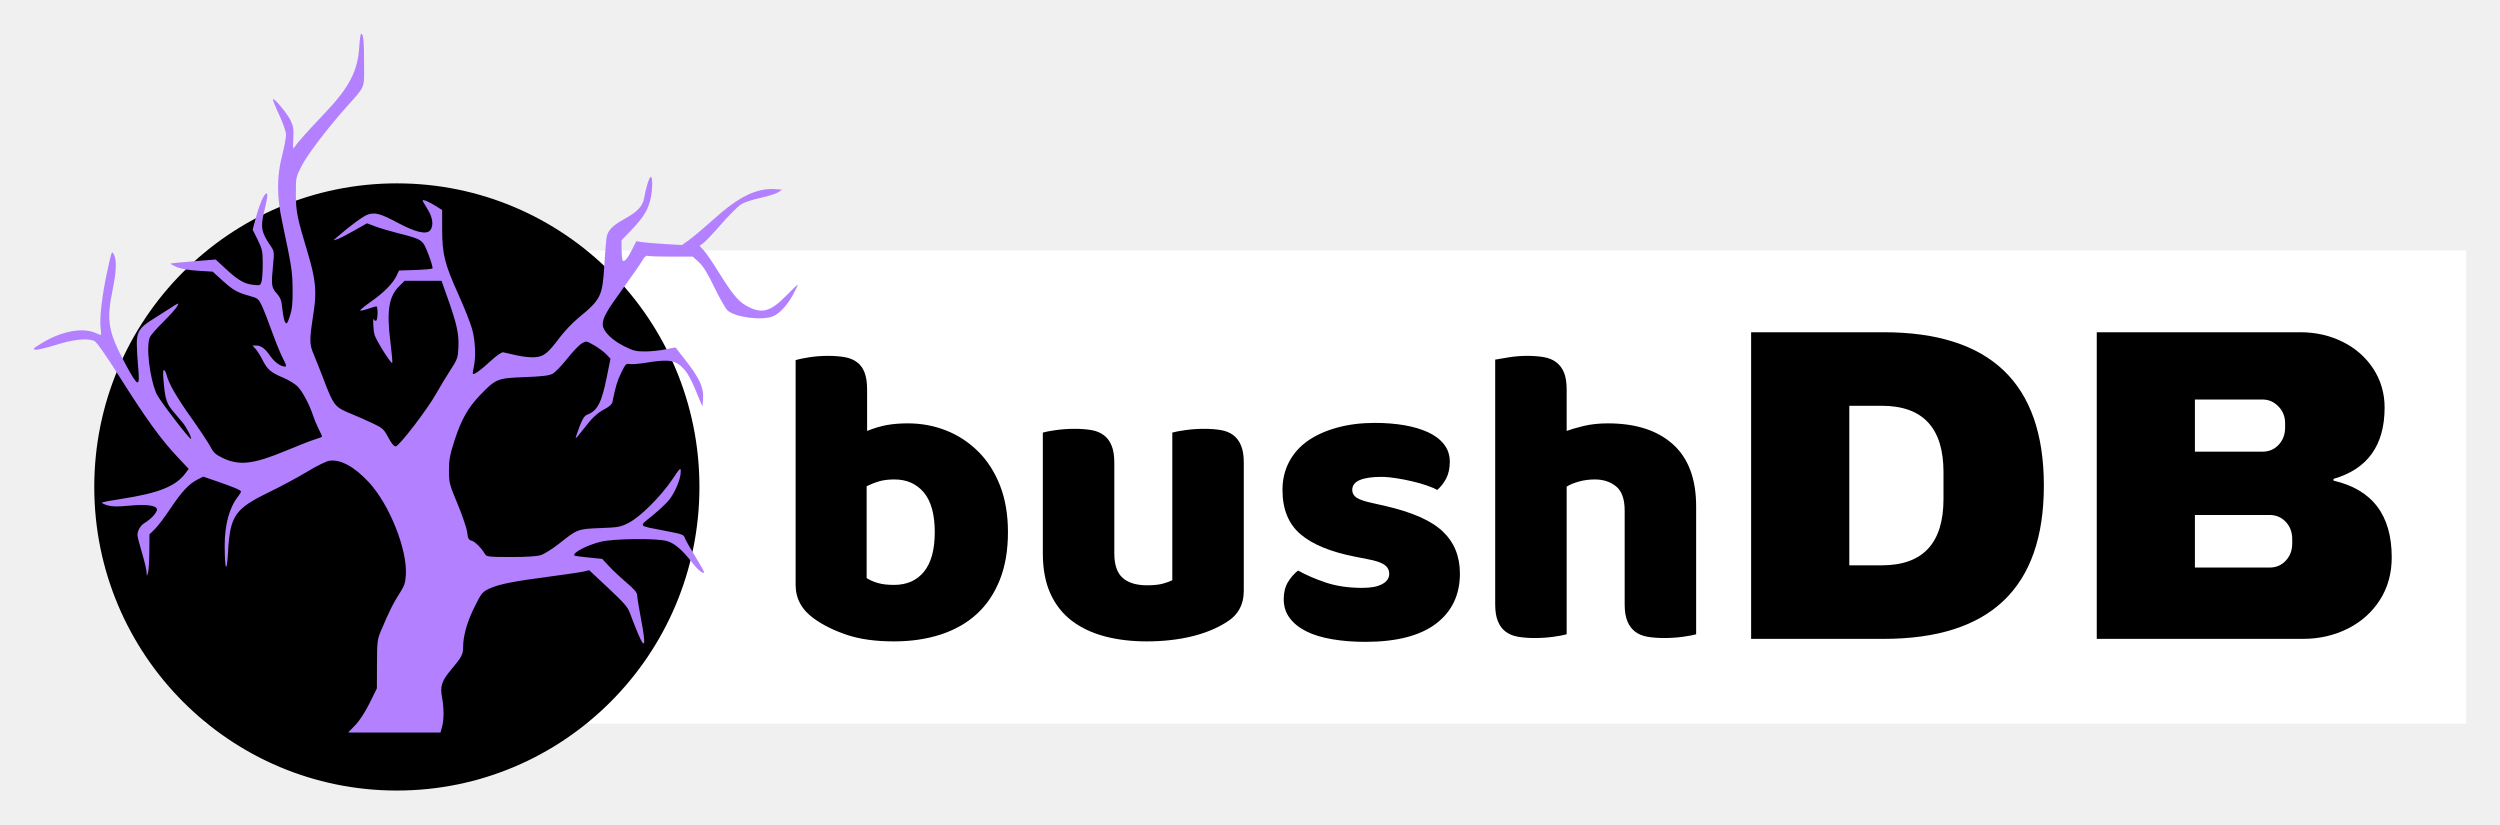
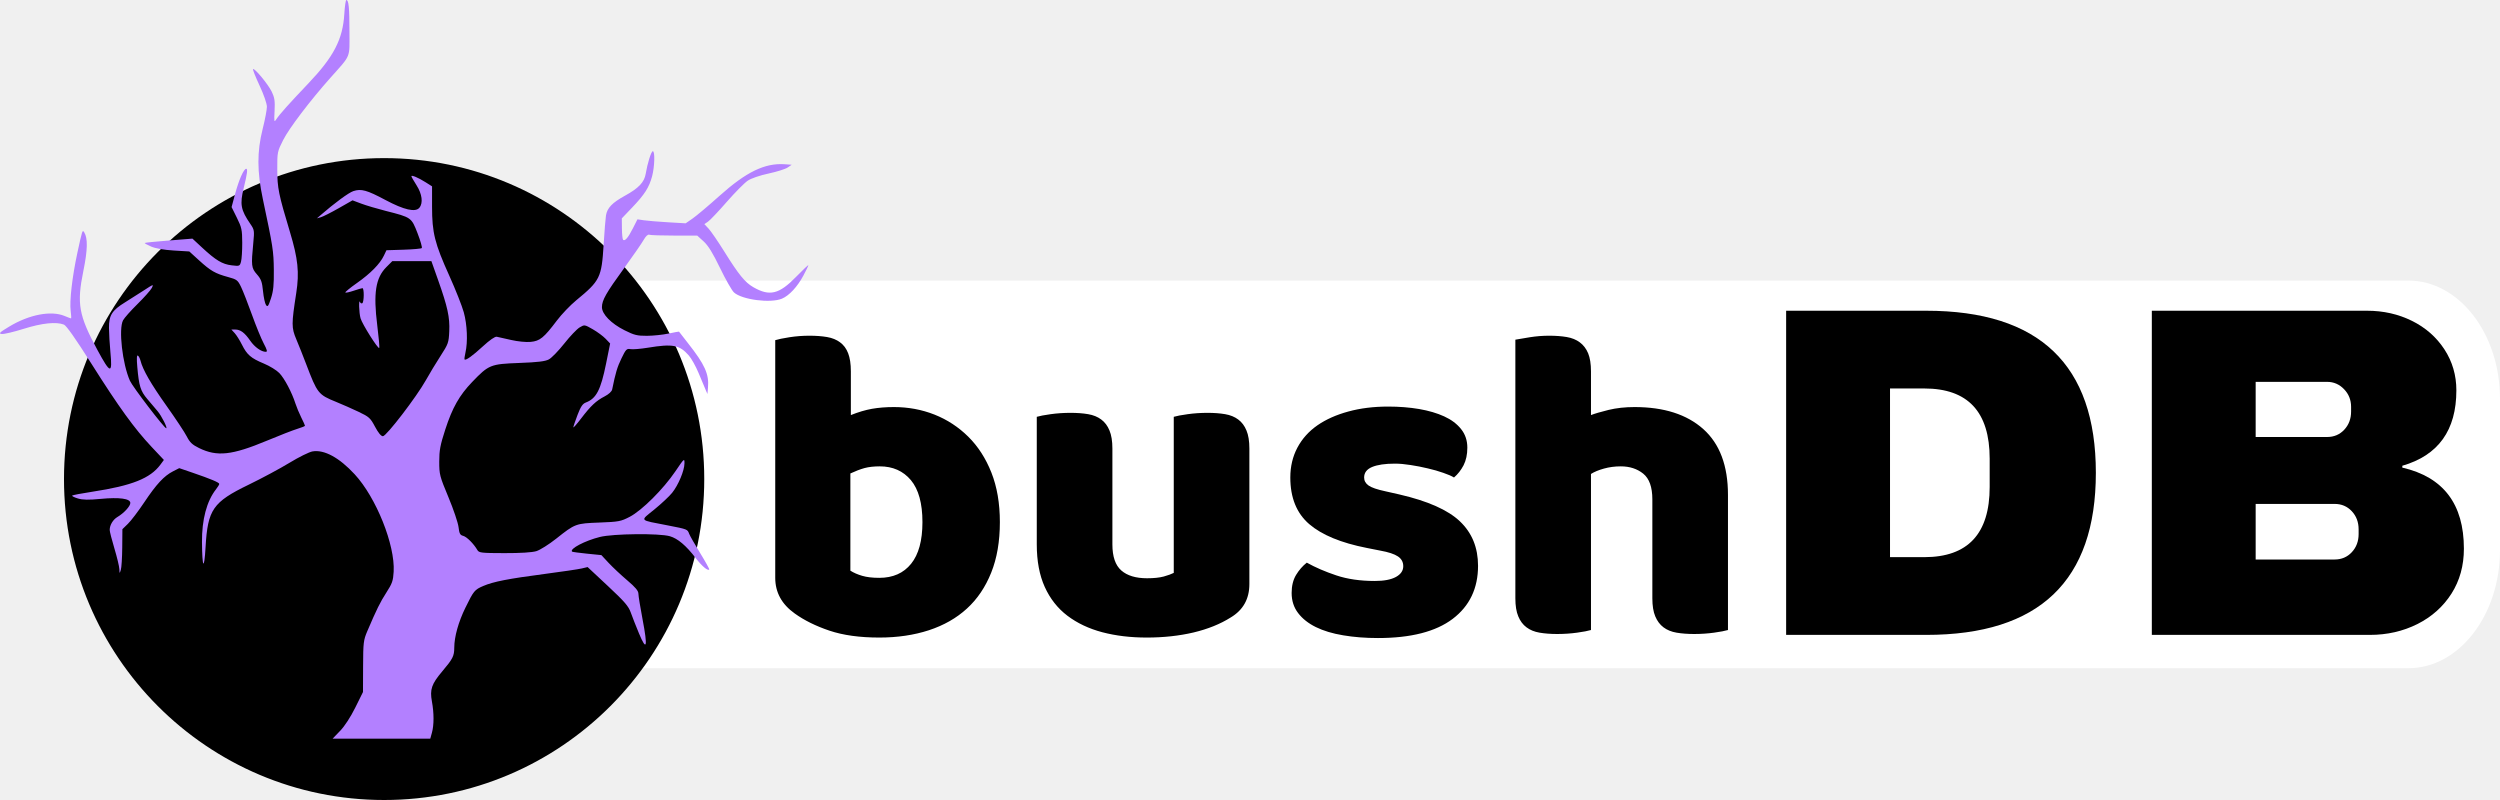
- <svg xmlns="http://www.w3.org/2000/svg" width="370" height="122" version="1.1" viewBox="0 0 397.75 131.15" id="svg23">
+ <svg xmlns="http://www.w3.org/2000/svg" width="350" height="112" version="1.1" viewBox="0 0 376.25 120.4" id="svg23">
  <defs id="defs7">
    <filter id="editing-jagged" x="0" y="0" width="1" height="1">
      <feTurbulence baseFrequency="0" result="turb" seed="1" id="feTurbulence2" />
      <feDisplacementMap in="SourceGraphic" in2="turb" id="feDisplacementMap4" scale="0" xChannelSelector="A" yChannelSelector="A" />
    </filter>
  </defs>
-   <g id="g1577" transform="translate(-8.999463,-1.877487)">
+   <g id="g1577" transform="translate(-14.37446,-7.252486)">
    <g id="g970" transform="translate(36)" style="stroke:none" />
  </g>
-   <g id="g1593" transform="matrix(0.9999986,0,0,1.003333,-3.624451,3.491255)">
-     <rect x="6.0092997e-10" y="36.239" width="360" height="75.025" rx="0" ry="6.944" stroke-width="0.79" id="rect9" style="fill:#ffffff;stroke:none;stroke-width:2;stroke-dasharray:none" transform="translate(36)" />
-     <g id="g1569" style="stroke:none" transform="translate(36)">
-       <path d="m 267.294,49.204 q 25.509,0 25.509,24.312 0,24.312 -25.509,24.312 H 246.228 V 49.204 Z m -5.445,11.662 v 25.3 h 5.157 q 9.83,0 9.83,-10.53 v -4.241 q 0,-10.53 -9.83,-10.53 z m 71.739,-11.662 q 3.678,0 6.747,1.518 3.076,1.518 4.882,4.273 1.8,2.755 1.8,6.152 0,8.972 -8.128,11.309 v 0.281 q 9.26,2.12 9.26,12.159 0,3.815 -1.872,6.747 -1.878,2.932 -5.124,4.561 -3.253,1.623 -7.14,1.623 H 301.22 V 49.205 Z m -16.753,10.667 v 8.272 h 10.746 q 1.558,0 2.578,-1.093 1.027,-1.099 1.027,-2.722 v -0.707 q 0,-1.558 -1.06,-2.65 -1.06,-1.099 -2.546,-1.099 z m 0,18.311 v 8.337 h 11.878 q 1.551,0 2.578,-1.093 1.027,-1.099 1.027,-2.722 v -0.707 q 0,-1.63 -1.027,-2.722 -1.027,-1.093 -2.578,-1.093 z" fill="#aa0000" stroke-width="0.654" id="path11" style="fill:#000000;stroke:none" />
-       <g transform="matrix(1.045165,0,0,1.045165,90.59312,97.16051)" fill="#ffffff" id="g15" style="fill:#ffffff;stroke:none;filter:url(#editing-jagged)">
-         <path d="m 3.46,-7.55 v -34.11 q 0.64,-0.2 2.04,-0.42 1.41,-0.22 2.88,-0.22 1.41,0 2.53,0.19 1.12,0.19 1.89,0.77 0.77,0.57 1.15,1.56 0.39,1 0.39,2.6 v 6.27 q 1.6,-0.64 3.04,-0.9 1.44,-0.25 3.16,-0.25 3.08,0 5.83,1.08 2.75,1.09 4.86,3.17 2.11,2.08 3.33,5.15 1.22,3.08 1.22,7.11 0,4.16 -1.25,7.26 -1.25,3.11 -3.49,5.15 -2.24,2.05 -5.47,3.11 -3.23,1.05 -7.14,1.05 -4.22,0 -7.17,-0.99 Q 8.32,-0.96 6.27,-2.43 3.46,-4.42 3.46,-7.55 Z m 14.97,0 q 2.95,0 4.58,-2.02 1.63,-2.01 1.63,-5.98 0,-4.03 -1.66,-6.02 -1.67,-1.98 -4.48,-1.98 -1.28,0 -2.21,0.25 -0.93,0.26 -2.02,0.77 v 13.95 q 0.71,0.45 1.7,0.74 0.99,0.29 2.46,0.29 z m 22.66,-4.8 v -18.31 q 0.64,-0.19 2.01,-0.38 1.38,-0.19 2.85,-0.19 1.41,0 2.53,0.19 1.12,0.19 1.89,0.77 0.77,0.57 1.18,1.57 0.42,0.99 0.42,2.59 v 13.76 q 0,2.62 1.28,3.74 1.28,1.12 3.71,1.12 1.47,0 2.4,-0.25 0.93,-0.26 1.44,-0.52 v -22.4 q 0.64,-0.19 2.02,-0.38 1.37,-0.19 2.84,-0.19 1.41,0 2.53,0.19 1.12,0.19 1.89,0.77 0.77,0.57 1.18,1.57 0.42,0.99 0.42,2.59 v 19.45 q 0,3.2 -2.69,4.8 -2.24,1.41 -5.34,2.15 -3.11,0.73 -6.75,0.73 -3.46,0 -6.37,-0.76 -2.91,-0.77 -5.03,-2.37 -2.11,-1.6 -3.26,-4.13 -1.15,-2.53 -1.15,-6.11 z m 63.49,3.07 q 0,4.86 -3.65,7.62 -3.65,2.75 -10.75,2.75 -2.69,0 -5,-0.39 -2.3,-0.38 -3.93,-1.18 -1.63,-0.8 -2.56,-2.02 -0.93,-1.21 -0.93,-2.88 0,-1.53 0.64,-2.59 0.64,-1.05 1.54,-1.76 1.85,1.03 4.25,1.83 2.4,0.8 5.54,0.8 1.98,0 3.04,-0.58 1.05,-0.58 1.05,-1.54 0,-0.89 -0.76,-1.4 -0.77,-0.52 -2.56,-0.84 l -1.92,-0.38 q -5.57,-1.09 -8.29,-3.42 -2.72,-2.34 -2.72,-6.69 0,-2.37 1.02,-4.29 1.03,-1.92 2.88,-3.2 1.86,-1.28 4.45,-1.98 2.59,-0.71 5.73,-0.71 2.37,0 4.45,0.35 2.08,0.36 3.61,1.06 1.54,0.7 2.43,1.82 0.9,1.12 0.9,2.66 0,1.47 -0.54,2.53 -0.55,1.05 -1.38,1.76 -0.51,-0.32 -1.54,-0.67 -1.02,-0.36 -2.24,-0.64 -1.21,-0.29 -2.46,-0.48 -1.25,-0.2 -2.27,-0.2 -2.11,0 -3.27,0.48 -1.15,0.48 -1.15,1.51 0,0.7 0.64,1.15 0.64,0.45 2.43,0.83 l 1.99,0.45 q 6.14,1.41 8.73,3.87 2.6,2.47 2.6,6.37 z m 35.96,-10.18 v 19.4 q -0.64,0.19 -2.01,0.38 -1.38,0.19 -2.85,0.19 -1.41,0 -2.53,-0.19 -1.12,-0.19 -1.89,-0.77 -0.76,-0.57 -1.18,-1.57 -0.42,-0.99 -0.42,-2.59 v -14.21 q 0,-2.62 -1.31,-3.68 -1.31,-1.05 -3.23,-1.05 -1.28,0 -2.43,0.32 -1.15,0.32 -1.86,0.77 v 22.4 q -0.64,0.19 -2.01,0.38 -1.38,0.19 -2.85,0.19 -1.41,0 -2.53,-0.19 -1.12,-0.19 -1.89,-0.77 -0.77,-0.57 -1.18,-1.57 -0.42,-0.99 -0.42,-2.59 v -37.12 q 0.71,-0.13 2.08,-0.35 1.38,-0.22 2.79,-0.22 1.4,0 2.52,0.19 1.12,0.19 1.89,0.77 0.77,0.57 1.19,1.56 0.41,1 0.41,2.6 v 6.27 q 0.83,-0.32 2.53,-0.74 1.7,-0.41 3.74,-0.41 6.34,0 9.89,3.16 3.55,3.17 3.55,9.44 z" fill="#ffffff" id="path13" style="fill:#000000;stroke:none" />
+   <g id="g1593" transform="matrix(0.9999986,0,0,1.003333,-8.999451,-1.883745)">
+     <g id="g1753" transform="matrix(1.000801,0,0,1,-0.0072076,1.3752065e-8)">
+       <rect x="33.85" y="43.965" width="351.1" height="58.143" rx="13.78" ry="17.741" stroke-width="0.79" id="rect9" style="fill:#ffffff;stroke:none;stroke-width:1.739;stroke-dasharray:none" />
+       <g id="g1569" style="stroke:none" transform="translate(31.37046,-0.7161302)">
+         <path d="m 267.294,49.204 q 25.509,0 25.509,24.312 0,24.312 -25.509,24.312 H 246.228 V 49.204 Z m -5.445,11.662 v 25.3 h 5.157 q 9.83,0 9.83,-10.53 v -4.241 q 0,-10.53 -9.83,-10.53 z m 71.739,-11.662 q 3.678,0 6.747,1.518 3.076,1.518 4.882,4.273 1.8,2.755 1.8,6.152 0,8.972 -8.128,11.309 v 0.281 q 9.26,2.12 9.26,12.159 0,3.815 -1.872,6.747 -1.878,2.932 -5.124,4.561 -3.253,1.623 -7.14,1.623 H 301.22 V 49.205 Z m -16.753,10.667 v 8.272 h 10.746 q 1.558,0 2.578,-1.093 1.027,-1.099 1.027,-2.722 v -0.707 q 0,-1.558 -1.06,-2.65 -1.06,-1.099 -2.546,-1.099 z m 0,18.311 v 8.337 h 11.878 q 1.551,0 2.578,-1.093 1.027,-1.099 1.027,-2.722 v -0.707 q 0,-1.63 -1.027,-2.722 -1.027,-1.093 -2.578,-1.093 z" fill="#aa0000" stroke-width="0.654" id="path11" style="fill:#000000;stroke:none" />
+         <g transform="matrix(1.045165,0,0,1.045165,90.59312,97.16051)" fill="#ffffff" id="g15" style="fill:#ffffff;stroke:none;filter:url(#editing-jagged)">
+           <path d="m 3.46,-7.55 v -34.11 q 0.64,-0.2 2.04,-0.42 1.41,-0.22 2.88,-0.22 1.41,0 2.53,0.19 1.12,0.19 1.89,0.77 0.77,0.57 1.15,1.56 0.39,1 0.39,2.6 v 6.27 q 1.6,-0.64 3.04,-0.9 1.44,-0.25 3.16,-0.25 3.08,0 5.83,1.08 2.75,1.09 4.86,3.17 2.11,2.08 3.33,5.15 1.22,3.08 1.22,7.11 0,4.16 -1.25,7.26 -1.25,3.11 -3.49,5.15 -2.24,2.05 -5.47,3.11 -3.23,1.05 -7.14,1.05 -4.22,0 -7.17,-0.99 Q 8.32,-0.96 6.27,-2.43 3.46,-4.42 3.46,-7.55 Z m 14.97,0 q 2.95,0 4.58,-2.02 1.63,-2.01 1.63,-5.98 0,-4.03 -1.66,-6.02 -1.67,-1.98 -4.48,-1.98 -1.28,0 -2.21,0.25 -0.93,0.26 -2.02,0.77 v 13.95 q 0.71,0.45 1.7,0.74 0.99,0.29 2.46,0.29 z m 22.66,-4.8 v -18.31 q 0.64,-0.19 2.01,-0.38 1.38,-0.19 2.85,-0.19 1.41,0 2.53,0.19 1.12,0.19 1.89,0.77 0.77,0.57 1.18,1.57 0.42,0.99 0.42,2.59 v 13.76 q 0,2.62 1.28,3.74 1.28,1.12 3.71,1.12 1.47,0 2.4,-0.25 0.93,-0.26 1.44,-0.52 v -22.4 q 0.64,-0.19 2.02,-0.38 1.37,-0.19 2.84,-0.19 1.41,0 2.53,0.19 1.12,0.19 1.89,0.77 0.77,0.57 1.18,1.57 0.42,0.99 0.42,2.59 v 19.45 q 0,3.2 -2.69,4.8 -2.24,1.41 -5.34,2.15 -3.11,0.73 -6.75,0.73 -3.46,0 -6.37,-0.76 -2.91,-0.77 -5.03,-2.37 -2.11,-1.6 -3.26,-4.13 -1.15,-2.53 -1.15,-6.11 z m 63.49,3.07 q 0,4.86 -3.65,7.62 -3.65,2.75 -10.75,2.75 -2.69,0 -5,-0.39 -2.3,-0.38 -3.93,-1.18 -1.63,-0.8 -2.56,-2.02 -0.93,-1.21 -0.93,-2.88 0,-1.53 0.64,-2.59 0.64,-1.05 1.54,-1.76 1.85,1.03 4.25,1.83 2.4,0.8 5.54,0.8 1.98,0 3.04,-0.58 1.05,-0.58 1.05,-1.54 0,-0.89 -0.76,-1.4 -0.77,-0.52 -2.56,-0.84 l -1.92,-0.38 q -5.57,-1.09 -8.29,-3.42 -2.72,-2.34 -2.72,-6.69 0,-2.37 1.02,-4.29 1.03,-1.92 2.88,-3.2 1.86,-1.28 4.45,-1.98 2.59,-0.71 5.73,-0.71 2.37,0 4.45,0.35 2.08,0.36 3.61,1.06 1.54,0.7 2.43,1.82 0.9,1.12 0.9,2.66 0,1.47 -0.54,2.53 -0.55,1.05 -1.38,1.76 -0.51,-0.32 -1.54,-0.67 -1.02,-0.36 -2.24,-0.64 -1.21,-0.29 -2.46,-0.48 -1.25,-0.2 -2.27,-0.2 -2.11,0 -3.27,0.48 -1.15,0.48 -1.15,1.51 0,0.7 0.64,1.15 0.64,0.45 2.43,0.83 l 1.99,0.45 q 6.14,1.41 8.73,3.87 2.6,2.47 2.6,6.37 z m 35.96,-10.18 v 19.4 q -0.64,0.19 -2.01,0.38 -1.38,0.19 -2.85,0.19 -1.41,0 -2.53,-0.19 -1.12,-0.19 -1.89,-0.77 -0.76,-0.57 -1.18,-1.57 -0.42,-0.99 -0.42,-2.59 v -14.21 q 0,-2.62 -1.31,-3.68 -1.31,-1.05 -3.23,-1.05 -1.28,0 -2.43,0.32 -1.15,0.32 -1.86,0.77 v 22.4 q -0.64,0.19 -2.01,0.38 -1.38,0.19 -2.85,0.19 -1.41,0 -2.53,-0.19 -1.12,-0.19 -1.89,-0.77 -0.77,-0.57 -1.18,-1.57 -0.42,-0.99 -0.42,-2.59 v -37.12 q 0.71,-0.13 2.08,-0.35 1.38,-0.22 2.79,-0.22 1.4,0 2.52,0.19 1.12,0.19 1.89,0.77 0.77,0.57 1.19,1.56 0.41,1 0.41,2.6 v 6.27 q 0.83,-0.32 2.53,-0.74 1.7,-0.41 3.74,-0.41 6.34,0 9.89,3.16 3.55,3.17 3.55,9.44 z" fill="#ffffff" id="path13" style="fill:#000000;stroke:none" />
+         </g>
      </g>
-     </g>
-     <g id="g1084" transform="matrix(1.318936,0,0,1.318936,-30.16478,-23.49426)">
-       <circle style="fill:#000000;stroke:#000000;stroke-width:1.496;stroke-linejoin:round;stroke-dasharray:none" id="path1024" cx="73.49" cy="73.719" r="35.752" />
-       <g id="g1079">
-         <path d="m 68.471,102.36 c 0.522,-0.542 1.196,-1.575 1.732,-2.654 l 0.877,-1.767 0.012,-2.914 c 0.011,-2.711 0.045,-2.989 0.477,-4 1.059,-2.476 1.476,-3.317 2.19,-4.421 0.65,-1.005 0.761,-1.323 0.819,-2.354 0.171,-3.036 -1.989,-8.42 -4.443,-11.07 -1.761,-1.903 -3.475,-2.831 -4.809,-2.606 -0.376,0.063 -1.557,0.646 -2.625,1.295 -1.068,0.649 -3.166,1.772 -4.662,2.496 -4.076,1.972 -4.663,2.82 -4.907,7.09 -0.157,2.733 -0.386,2.415 -0.409,-0.569 -0.02,-2.555 0.54,-4.657 1.603,-6.008 0.203,-0.258 0.368,-0.53 0.368,-0.605 0,-0.162 -0.972,-0.57 -3.051,-1.279 l -1.512,-0.516 -0.714,0.364 c -1.022,0.521 -1.893,1.458 -3.279,3.528 -0.668,0.997 -1.501,2.091 -1.852,2.431 l -0.637,0.618 -0.018,2.092 c -0.01,1.151 -0.083,2.296 -0.163,2.544 -0.142,0.445 -0.145,0.443 -0.165,-0.091 -0.011,-0.299 -0.264,-1.351 -0.561,-2.338 -0.298,-0.987 -0.541,-1.941 -0.541,-2.119 0,-0.554 0.372,-1.174 0.885,-1.477 0.74,-0.437 1.468,-1.226 1.468,-1.59 0,-0.5 -1.233,-0.669 -3.388,-0.466 -1.382,0.131 -2.038,0.118 -2.598,-0.049 -0.412,-0.123 -0.702,-0.271 -0.645,-0.328 0.057,-0.057 1.101,-0.256 2.32,-0.441 4.497,-0.686 6.588,-1.517 7.743,-3.079 l 0.393,-0.532 -1.402,-1.486 c -1.962,-2.08 -3.715,-4.497 -6.859,-9.458 -1.785,-2.816 -2.86,-4.341 -3.135,-4.448 -0.883,-0.343 -2.504,-0.174 -4.586,0.479 -1.126,0.353 -2.252,0.618 -2.503,0.588 -0.391,-0.046 -0.27,-0.166 0.849,-0.84 2.281,-1.374 4.779,-1.851 6.324,-1.205 0.357,0.149 0.684,0.272 0.725,0.272 0.041,0 0.023,-0.387 -0.04,-0.861 -0.145,-1.093 0.176,-3.884 0.756,-6.562 0.573,-2.65 0.587,-2.69 0.792,-2.357 0.416,0.673 0.386,1.996 -0.097,4.359 -0.77,3.766 -0.544,5.047 1.587,8.989 1.504,2.781 1.737,2.821 1.49,0.252 -0.082,-0.856 -0.154,-2.085 -0.161,-2.733 -0.014,-1.434 0.344,-2.003 1.837,-2.916 0.552,-0.338 1.521,-0.952 2.152,-1.364 1.081,-0.706 1.134,-0.722 0.896,-0.272 -0.139,0.263 -0.876,1.089 -1.637,1.836 -0.761,0.747 -1.501,1.578 -1.643,1.847 -0.525,0.993 -0.077,4.93 0.781,6.871 0.301,0.681 3.92,5.404 4.14,5.404 0.181,0 -0.531,-1.409 -0.978,-1.936 -0.27,-0.318 -0.804,-0.947 -1.187,-1.399 -0.764,-0.899 -0.943,-1.473 -1.131,-3.617 -0.084,-0.966 -0.064,-1.392 0.062,-1.314 0.103,0.063 0.239,0.322 0.302,0.575 0.262,1.044 1.185,2.645 2.965,5.14 1.036,1.453 2.078,3.022 2.314,3.486 0.344,0.674 0.625,0.94 1.397,1.317 2.055,1.005 3.744,0.822 7.734,-0.837 1.444,-0.601 3.012,-1.209 3.485,-1.351 0.473,-0.142 0.86,-0.299 0.86,-0.348 0,-0.049 -0.193,-0.474 -0.428,-0.944 -0.235,-0.47 -0.532,-1.18 -0.66,-1.578 -0.405,-1.265 -1.255,-2.869 -1.84,-3.472 -0.311,-0.321 -1.103,-0.806 -1.761,-1.078 -1.474,-0.61 -1.92,-0.993 -2.501,-2.149 -0.25,-0.498 -0.623,-1.089 -0.828,-1.313 l -0.374,-0.407 h 0.444 c 0.59,0 1.071,0.358 1.701,1.266 0.509,0.734 1.26,1.268 1.785,1.268 0.199,0 0.14,-0.231 -0.244,-0.951 -0.279,-0.523 -0.883,-1.994 -1.342,-3.269 -0.459,-1.275 -1.017,-2.696 -1.24,-3.156 -0.379,-0.781 -0.48,-0.858 -1.492,-1.133 -1.459,-0.397 -1.974,-0.693 -3.292,-1.889 l -1.119,-1.016 -1.778,-0.108 c -1.128,-0.069 -2.069,-0.233 -2.575,-0.451 -0.439,-0.188 -0.764,-0.373 -0.724,-0.409 0.04,-0.037 1.28,-0.162 2.754,-0.279 l 2.681,-0.213 1.103,1.021 c 1.562,1.446 2.303,1.89 3.365,2.016 0.901,0.107 0.928,0.096 1.07,-0.413 0.08,-0.287 0.143,-1.255 0.139,-2.151 -0.006,-1.477 -0.063,-1.743 -0.61,-2.845 l -0.604,-1.216 0.404,-1.5 c 0.433,-1.609 0.987,-2.858 1.268,-2.858 0.186,0 0.11,0.578 -0.29,2.199 -0.457,1.85 -0.338,2.482 0.765,4.088 0.447,0.65 0.463,0.755 0.329,2.132 -0.253,2.604 -0.223,2.867 0.411,3.588 0.483,0.55 0.592,0.851 0.698,1.924 0.069,0.699 0.223,1.405 0.342,1.568 0.185,0.253 0.268,0.139 0.565,-0.766 0.273,-0.834 0.343,-1.531 0.324,-3.236 -0.024,-2.154 -0.099,-2.633 -1.253,-8.057 -0.665,-3.123 -0.67,-5.396 -0.019,-7.967 0.265,-1.046 0.481,-2.181 0.482,-2.523 1.35e-4,-0.361 -0.35,-1.372 -0.835,-2.409 -0.459,-0.983 -0.796,-1.826 -0.747,-1.874 0.159,-0.159 1.726,1.726 2.131,2.562 0.327,0.676 0.384,1.056 0.327,2.188 -0.065,1.28 -0.051,1.342 0.206,0.944 0.346,-0.536 1.421,-1.734 3.627,-4.047 2.918,-3.059 3.946,-5.036 4.119,-7.921 0.052,-0.871 0.156,-1.584 0.23,-1.584 0.267,0 0.353,0.861 0.356,3.562 0.003,3.133 0.225,2.595 -2.194,5.31 -2.312,2.594 -4.682,5.708 -5.36,7.043 -0.668,1.316 -0.681,1.383 -0.677,3.351 0.005,2.118 0.149,2.827 1.448,7.124 0.917,3.035 1.079,4.597 0.717,6.924 -0.552,3.547 -0.552,3.955 5.4e-4,5.26 0.272,0.642 0.774,1.901 1.115,2.797 1.29,3.385 1.387,3.507 3.437,4.337 0.684,0.277 1.83,0.782 2.548,1.122 1.205,0.571 1.35,0.702 1.881,1.699 0.372,0.699 0.689,1.08 0.898,1.08 0.395,0 3.857,-4.504 4.907,-6.385 0.402,-0.72 1.151,-1.956 1.664,-2.747 0.883,-1.361 0.936,-1.51 0.994,-2.806 0.072,-1.587 -0.186,-2.765 -1.282,-5.85 l -0.756,-2.127 h -4.452 l -0.683,0.683 c -1.224,1.224 -1.497,2.962 -1.037,6.618 0.172,1.372 0.275,2.533 0.228,2.58 -0.14,0.14 -1.943,-2.715 -2.133,-3.38 -0.177,-0.618 -0.227,-2.263 -0.056,-1.838 0.05,0.125 0.166,0.181 0.257,0.125 0.206,-0.127 0.221,-1.71 0.017,-1.71 -0.082,0 -0.534,0.131 -1.006,0.292 -0.471,0.161 -0.897,0.252 -0.946,0.202 -0.049,-0.049 0.546,-0.535 1.322,-1.079 1.55,-1.086 2.626,-2.178 3.075,-3.119 l 0.291,-0.61 1.951,-0.061 c 1.073,-0.033 2.007,-0.117 2.076,-0.186 0.069,-0.069 -0.149,-0.829 -0.483,-1.688 -0.701,-1.801 -0.693,-1.796 -3.638,-2.542 -0.978,-0.248 -2.228,-0.619 -2.777,-0.824 l -0.998,-0.374 -1.576,0.895 c -0.867,0.492 -1.78,0.953 -2.029,1.023 l -0.453,0.128 0.379,-0.328 c 1.64,-1.42 3.236,-2.591 3.776,-2.769 0.895,-0.295 1.538,-0.117 3.672,1.019 2.101,1.118 3.406,1.415 3.852,0.877 0.447,-0.539 0.318,-1.56 -0.323,-2.559 -0.321,-0.501 -0.584,-0.963 -0.584,-1.026 0,-0.173 0.793,0.162 1.621,0.685 l 0.733,0.463 V 42.747 c 0,2.967 0.301,4.165 1.973,7.86 0.704,1.555 1.444,3.421 1.645,4.147 0.389,1.405 0.471,3.37 0.19,4.58 -0.092,0.396 -0.137,0.748 -0.102,0.784 0.141,0.141 0.907,-0.407 2.099,-1.502 0.77,-0.707 1.372,-1.122 1.569,-1.083 0.176,0.035 0.915,0.201 1.643,0.368 0.763,0.175 1.706,0.268 2.226,0.218 1.057,-0.102 1.503,-0.464 2.989,-2.427 0.538,-0.711 1.528,-1.744 2.199,-2.295 2.733,-2.243 2.898,-2.575 3.132,-6.344 0.094,-1.508 0.213,-2.998 0.266,-3.312 0.144,-0.864 0.708,-1.447 2.18,-2.255 1.546,-0.848 2.191,-1.528 2.349,-2.476 0.202,-1.211 0.632,-2.575 0.812,-2.575 0.259,0 0.21,1.757 -0.08,2.847 -0.337,1.265 -0.853,2.072 -2.269,3.551 l -1.186,1.238 0.013,1.159 c 0.008,0.637 0.066,1.212 0.131,1.277 0.202,0.202 0.585,-0.245 1.123,-1.307 l 0.516,-1.02 0.738,0.109 c 0.406,0.06 1.643,0.162 2.749,0.227 l 2.011,0.118 0.795,-0.549 c 0.437,-0.302 1.814,-1.459 3.058,-2.571 3.061,-2.735 5.188,-3.76 7.459,-3.597 l 0.779,0.056 -0.466,0.317 c -0.257,0.174 -1.231,0.48 -2.166,0.68 -0.992,0.212 -1.979,0.548 -2.372,0.808 -0.37,0.245 -1.449,1.332 -2.398,2.415 -0.949,1.084 -1.912,2.097 -2.141,2.251 l -0.416,0.281 0.484,0.516 c 0.266,0.284 1.07,1.453 1.786,2.599 1.65,2.639 2.361,3.51 3.309,4.055 1.863,1.071 2.939,0.812 4.877,-1.172 0.772,-0.79 1.403,-1.387 1.403,-1.325 0,0.062 -0.255,0.59 -0.566,1.174 -0.676,1.268 -1.624,2.288 -2.445,2.631 -1.302,0.544 -4.572,0.12 -5.475,-0.71 -0.238,-0.219 -0.951,-1.468 -1.584,-2.774 -0.832,-1.719 -1.352,-2.557 -1.878,-3.033 l -0.727,-0.657 h -2.61 c -1.436,0 -2.722,-0.043 -2.86,-0.096 -0.156,-0.06 -0.395,0.162 -0.636,0.588 -0.212,0.376 -1.21,1.816 -2.218,3.199 -2.071,2.842 -2.538,3.661 -2.538,4.448 0,0.795 1.049,1.865 2.577,2.629 1.106,0.554 1.443,0.636 2.562,0.631 0.709,-0.004 1.817,-0.12 2.463,-0.258 0.646,-0.139 1.179,-0.238 1.184,-0.22 0.006,0.018 0.46,0.602 1.012,1.299 1.938,2.448 2.433,3.546 2.293,5.081 l -0.065,0.713 -0.223,-0.519 c -0.123,-0.285 -0.478,-1.132 -0.79,-1.88 -0.312,-0.749 -0.811,-1.64 -1.11,-1.98 -1.054,-1.201 -1.827,-1.348 -4.653,-0.885 -0.846,0.139 -1.748,0.212 -2.005,0.163 -0.421,-0.081 -0.519,0.021 -1.02,1.057 -0.482,0.996 -0.674,1.638 -1.058,3.527 -0.047,0.232 -0.39,0.549 -0.85,0.786 -0.983,0.507 -1.592,1.076 -2.693,2.519 -0.486,0.637 -0.884,1.087 -0.884,1 0,-0.087 0.213,-0.716 0.473,-1.397 0.363,-0.949 0.584,-1.281 0.95,-1.42 1.196,-0.455 1.701,-1.423 2.311,-4.437 l 0.461,-2.275 -0.513,-0.536 c -0.282,-0.295 -0.94,-0.781 -1.461,-1.079 -0.943,-0.54 -0.951,-0.541 -1.505,-0.214 -0.307,0.181 -1.093,1.005 -1.748,1.831 -0.655,0.826 -1.444,1.638 -1.754,1.804 -0.426,0.228 -1.255,0.328 -3.397,0.408 -3.27,0.123 -3.459,0.199 -5.356,2.167 -1.451,1.505 -2.257,2.926 -3.061,5.396 -0.579,1.779 -0.69,2.367 -0.69,3.659 3.58e-4,1.465 0.051,1.66 1.047,4.042 0.576,1.377 1.094,2.906 1.152,3.398 0.088,0.744 0.177,0.912 0.531,1.001 0.406,0.102 1.202,0.896 1.622,1.619 0.179,0.309 0.457,0.34 3.078,0.345 1.83,0.004 3.158,-0.078 3.64,-0.225 0.417,-0.127 1.436,-0.765 2.263,-1.419 2.166,-1.712 2.219,-1.732 4.934,-1.834 2.204,-0.084 2.438,-0.128 3.451,-0.653 1.391,-0.722 3.831,-3.147 5.209,-5.177 1.005,-1.48 1.038,-1.509 1.033,-0.905 -0.006,0.826 -0.697,2.474 -1.408,3.355 -0.314,0.39 -1.221,1.238 -2.016,1.885 -1.669,1.36 -1.831,1.168 1.527,1.821 2.262,0.44 2.233,0.429 2.437,0.965 0.083,0.219 0.647,1.203 1.254,2.188 0.606,0.984 1.07,1.823 1.03,1.863 -0.175,0.175 -0.828,-0.376 -1.542,-1.302 -1.1,-1.426 -2.043,-2.222 -2.942,-2.483 -1.203,-0.35 -6.454,-0.296 -7.978,0.081 -1.706,0.422 -3.489,1.358 -3.179,1.668 0.038,0.038 0.806,0.143 1.706,0.233 l 1.637,0.164 0.832,0.89 c 0.458,0.489 1.407,1.377 2.11,1.973 0.95,0.805 1.279,1.199 1.281,1.536 9.4e-4,0.249 0.217,1.57 0.478,2.935 0.602,3.142 0.464,3.677 -0.408,1.585 -0.352,-0.843 -0.776,-1.921 -0.944,-2.395 -0.251,-0.711 -0.709,-1.24 -2.611,-3.013 l -2.307,-2.151 -0.678,0.16 c -0.373,0.088 -2.266,0.368 -4.208,0.622 -4.165,0.545 -5.859,0.875 -7.005,1.366 -1,0.429 -1.097,0.546 -2.044,2.476 -0.795,1.62 -1.265,3.301 -1.269,4.537 -0.003,0.961 -0.162,1.274 -1.37,2.701 -1.217,1.437 -1.43,2.056 -1.178,3.422 0.243,1.314 0.244,2.68 0.001,3.552 l -0.189,0.679 H 67.616 l 0.855,-0.887 z" fill="#9955ff" stroke="#000" stroke-width="1.139" id="path21" style="fill:#b380ff;stroke:none;stroke-width:0;stroke-dasharray:none" />
+       <g id="g1084" transform="matrix(1.318936,0,0,1.318936,-30.16478,-23.49426)">
+         <circle style="fill:#000000;stroke:#000000;stroke-width:1.496;stroke-linejoin:round;stroke-dasharray:none" id="path1024" cx="73.49" cy="73.719" r="35.752" />
+         <g id="g1079">
+           <path d="m 68.471,102.36 c 0.522,-0.542 1.196,-1.575 1.732,-2.654 l 0.877,-1.767 0.012,-2.914 c 0.011,-2.711 0.045,-2.989 0.477,-4 1.059,-2.476 1.476,-3.317 2.19,-4.421 0.65,-1.005 0.761,-1.323 0.819,-2.354 0.171,-3.036 -1.989,-8.42 -4.443,-11.07 -1.761,-1.903 -3.475,-2.831 -4.809,-2.606 -0.376,0.063 -1.557,0.646 -2.625,1.295 -1.068,0.649 -3.166,1.772 -4.662,2.496 -4.076,1.972 -4.663,2.82 -4.907,7.09 -0.157,2.733 -0.386,2.415 -0.409,-0.569 -0.02,-2.555 0.54,-4.657 1.603,-6.008 0.203,-0.258 0.368,-0.53 0.368,-0.605 0,-0.162 -0.972,-0.57 -3.051,-1.279 l -1.512,-0.516 -0.714,0.364 c -1.022,0.521 -1.893,1.458 -3.279,3.528 -0.668,0.997 -1.501,2.091 -1.852,2.431 l -0.637,0.618 -0.018,2.092 c -0.01,1.151 -0.083,2.296 -0.163,2.544 -0.142,0.445 -0.145,0.443 -0.165,-0.091 -0.011,-0.299 -0.264,-1.351 -0.561,-2.338 -0.298,-0.987 -0.541,-1.941 -0.541,-2.119 0,-0.554 0.372,-1.174 0.885,-1.477 0.74,-0.437 1.468,-1.226 1.468,-1.59 0,-0.5 -1.233,-0.669 -3.388,-0.466 -1.382,0.131 -2.038,0.118 -2.598,-0.049 -0.412,-0.123 -0.702,-0.271 -0.645,-0.328 0.057,-0.057 1.101,-0.256 2.32,-0.441 4.497,-0.686 6.588,-1.517 7.743,-3.079 l 0.393,-0.532 -1.402,-1.486 c -1.962,-2.08 -3.715,-4.497 -6.859,-9.458 -1.785,-2.816 -2.86,-4.341 -3.135,-4.448 -0.883,-0.343 -2.504,-0.174 -4.586,0.479 -1.126,0.353 -2.252,0.618 -2.503,0.588 -0.391,-0.046 -0.27,-0.166 0.849,-0.84 2.281,-1.374 4.779,-1.851 6.324,-1.205 0.357,0.149 0.684,0.272 0.725,0.272 0.041,0 0.023,-0.387 -0.04,-0.861 -0.145,-1.093 0.176,-3.884 0.756,-6.562 0.573,-2.65 0.587,-2.69 0.792,-2.357 0.416,0.673 0.386,1.996 -0.097,4.359 -0.77,3.766 -0.544,5.047 1.587,8.989 1.504,2.781 1.737,2.821 1.49,0.252 -0.082,-0.856 -0.154,-2.085 -0.161,-2.733 -0.014,-1.434 0.344,-2.003 1.837,-2.916 0.552,-0.338 1.521,-0.952 2.152,-1.364 1.081,-0.706 1.134,-0.722 0.896,-0.272 -0.139,0.263 -0.876,1.089 -1.637,1.836 -0.761,0.747 -1.501,1.578 -1.643,1.847 -0.525,0.993 -0.077,4.93 0.781,6.871 0.301,0.681 3.92,5.404 4.14,5.404 0.181,0 -0.531,-1.409 -0.978,-1.936 -0.27,-0.318 -0.804,-0.947 -1.187,-1.399 -0.764,-0.899 -0.943,-1.473 -1.131,-3.617 -0.084,-0.966 -0.064,-1.392 0.062,-1.314 0.103,0.063 0.239,0.322 0.302,0.575 0.262,1.044 1.185,2.645 2.965,5.14 1.036,1.453 2.078,3.022 2.314,3.486 0.344,0.674 0.625,0.94 1.397,1.317 2.055,1.005 3.744,0.822 7.734,-0.837 1.444,-0.601 3.012,-1.209 3.485,-1.351 0.473,-0.142 0.86,-0.299 0.86,-0.348 0,-0.049 -0.193,-0.474 -0.428,-0.944 -0.235,-0.47 -0.532,-1.18 -0.66,-1.578 -0.405,-1.265 -1.255,-2.869 -1.84,-3.472 -0.311,-0.321 -1.103,-0.806 -1.761,-1.078 -1.474,-0.61 -1.92,-0.993 -2.501,-2.149 -0.25,-0.498 -0.623,-1.089 -0.828,-1.313 l -0.374,-0.407 h 0.444 c 0.59,0 1.071,0.358 1.701,1.266 0.509,0.734 1.26,1.268 1.785,1.268 0.199,0 0.14,-0.231 -0.244,-0.951 -0.279,-0.523 -0.883,-1.994 -1.342,-3.269 -0.459,-1.275 -1.017,-2.696 -1.24,-3.156 -0.379,-0.781 -0.48,-0.858 -1.492,-1.133 -1.459,-0.397 -1.974,-0.693 -3.292,-1.889 l -1.119,-1.016 -1.778,-0.108 c -1.128,-0.069 -2.069,-0.233 -2.575,-0.451 -0.439,-0.188 -0.764,-0.373 -0.724,-0.409 0.04,-0.037 1.28,-0.162 2.754,-0.279 l 2.681,-0.213 1.103,1.021 c 1.562,1.446 2.303,1.89 3.365,2.016 0.901,0.107 0.928,0.096 1.07,-0.413 0.08,-0.287 0.143,-1.255 0.139,-2.151 -0.006,-1.477 -0.063,-1.743 -0.61,-2.845 l -0.604,-1.216 0.404,-1.5 c 0.433,-1.609 0.987,-2.858 1.268,-2.858 0.186,0 0.11,0.578 -0.29,2.199 -0.457,1.85 -0.338,2.482 0.765,4.088 0.447,0.65 0.463,0.755 0.329,2.132 -0.253,2.604 -0.223,2.867 0.411,3.588 0.483,0.55 0.592,0.851 0.698,1.924 0.069,0.699 0.223,1.405 0.342,1.568 0.185,0.253 0.268,0.139 0.565,-0.766 0.273,-0.834 0.343,-1.531 0.324,-3.236 -0.024,-2.154 -0.099,-2.633 -1.253,-8.057 -0.665,-3.123 -0.67,-5.396 -0.019,-7.967 0.265,-1.046 0.481,-2.181 0.482,-2.523 1.35e-4,-0.361 -0.35,-1.372 -0.835,-2.409 -0.459,-0.983 -0.796,-1.826 -0.747,-1.874 0.159,-0.159 1.726,1.726 2.131,2.562 0.327,0.676 0.384,1.056 0.327,2.188 -0.065,1.28 -0.051,1.342 0.206,0.944 0.346,-0.536 1.421,-1.734 3.627,-4.047 2.918,-3.059 3.946,-5.036 4.119,-7.921 0.052,-0.871 0.156,-1.584 0.23,-1.584 0.267,0 0.353,0.861 0.356,3.562 0.003,3.133 0.225,2.595 -2.194,5.31 -2.312,2.594 -4.682,5.708 -5.36,7.043 -0.668,1.316 -0.681,1.383 -0.677,3.351 0.005,2.118 0.149,2.827 1.448,7.124 0.917,3.035 1.079,4.597 0.717,6.924 -0.552,3.547 -0.552,3.955 5.4e-4,5.26 0.272,0.642 0.774,1.901 1.115,2.797 1.29,3.385 1.387,3.507 3.437,4.337 0.684,0.277 1.83,0.782 2.548,1.122 1.205,0.571 1.35,0.702 1.881,1.699 0.372,0.699 0.689,1.08 0.898,1.08 0.395,0 3.857,-4.504 4.907,-6.385 0.402,-0.72 1.151,-1.956 1.664,-2.747 0.883,-1.361 0.936,-1.51 0.994,-2.806 0.072,-1.587 -0.186,-2.765 -1.282,-5.85 l -0.756,-2.127 h -4.452 l -0.683,0.683 c -1.224,1.224 -1.497,2.962 -1.037,6.618 0.172,1.372 0.275,2.533 0.228,2.58 -0.14,0.14 -1.943,-2.715 -2.133,-3.38 -0.177,-0.618 -0.227,-2.263 -0.056,-1.838 0.05,0.125 0.166,0.181 0.257,0.125 0.206,-0.127 0.221,-1.71 0.017,-1.71 -0.082,0 -0.534,0.131 -1.006,0.292 -0.471,0.161 -0.897,0.252 -0.946,0.202 -0.049,-0.049 0.546,-0.535 1.322,-1.079 1.55,-1.086 2.626,-2.178 3.075,-3.119 l 0.291,-0.61 1.951,-0.061 c 1.073,-0.033 2.007,-0.117 2.076,-0.186 0.069,-0.069 -0.149,-0.829 -0.483,-1.688 -0.701,-1.801 -0.693,-1.796 -3.638,-2.542 -0.978,-0.248 -2.228,-0.619 -2.777,-0.824 l -0.998,-0.374 -1.576,0.895 c -0.867,0.492 -1.78,0.953 -2.029,1.023 l -0.453,0.128 0.379,-0.328 c 1.64,-1.42 3.236,-2.591 3.776,-2.769 0.895,-0.295 1.538,-0.117 3.672,1.019 2.101,1.118 3.406,1.415 3.852,0.877 0.447,-0.539 0.318,-1.56 -0.323,-2.559 -0.321,-0.501 -0.584,-0.963 -0.584,-1.026 0,-0.173 0.793,0.162 1.621,0.685 l 0.733,0.463 V 42.747 c 0,2.967 0.301,4.165 1.973,7.86 0.704,1.555 1.444,3.421 1.645,4.147 0.389,1.405 0.471,3.37 0.19,4.58 -0.092,0.396 -0.137,0.748 -0.102,0.784 0.141,0.141 0.907,-0.407 2.099,-1.502 0.77,-0.707 1.372,-1.122 1.569,-1.083 0.176,0.035 0.915,0.201 1.643,0.368 0.763,0.175 1.706,0.268 2.226,0.218 1.057,-0.102 1.503,-0.464 2.989,-2.427 0.538,-0.711 1.528,-1.744 2.199,-2.295 2.733,-2.243 2.898,-2.575 3.132,-6.344 0.094,-1.508 0.213,-2.998 0.266,-3.312 0.144,-0.864 0.708,-1.447 2.18,-2.255 1.546,-0.848 2.191,-1.528 2.349,-2.476 0.202,-1.211 0.632,-2.575 0.812,-2.575 0.259,0 0.21,1.757 -0.08,2.847 -0.337,1.265 -0.853,2.072 -2.269,3.551 l -1.186,1.238 0.013,1.159 c 0.008,0.637 0.066,1.212 0.131,1.277 0.202,0.202 0.585,-0.245 1.123,-1.307 l 0.516,-1.02 0.738,0.109 c 0.406,0.06 1.643,0.162 2.749,0.227 l 2.011,0.118 0.795,-0.549 c 0.437,-0.302 1.814,-1.459 3.058,-2.571 3.061,-2.735 5.188,-3.76 7.459,-3.597 l 0.779,0.056 -0.466,0.317 c -0.257,0.174 -1.231,0.48 -2.166,0.68 -0.992,0.212 -1.979,0.548 -2.372,0.808 -0.37,0.245 -1.449,1.332 -2.398,2.415 -0.949,1.084 -1.912,2.097 -2.141,2.251 l -0.416,0.281 0.484,0.516 c 0.266,0.284 1.07,1.453 1.786,2.599 1.65,2.639 2.361,3.51 3.309,4.055 1.863,1.071 2.939,0.812 4.877,-1.172 0.772,-0.79 1.403,-1.387 1.403,-1.325 0,0.062 -0.255,0.59 -0.566,1.174 -0.676,1.268 -1.624,2.288 -2.445,2.631 -1.302,0.544 -4.572,0.12 -5.475,-0.71 -0.238,-0.219 -0.951,-1.468 -1.584,-2.774 -0.832,-1.719 -1.352,-2.557 -1.878,-3.033 l -0.727,-0.657 h -2.61 c -1.436,0 -2.722,-0.043 -2.86,-0.096 -0.156,-0.06 -0.395,0.162 -0.636,0.588 -0.212,0.376 -1.21,1.816 -2.218,3.199 -2.071,2.842 -2.538,3.661 -2.538,4.448 0,0.795 1.049,1.865 2.577,2.629 1.106,0.554 1.443,0.636 2.562,0.631 0.709,-0.004 1.817,-0.12 2.463,-0.258 0.646,-0.139 1.179,-0.238 1.184,-0.22 0.006,0.018 0.46,0.602 1.012,1.299 1.938,2.448 2.433,3.546 2.293,5.081 l -0.065,0.713 -0.223,-0.519 c -0.123,-0.285 -0.478,-1.132 -0.79,-1.88 -0.312,-0.749 -0.811,-1.64 -1.11,-1.98 -1.054,-1.201 -1.827,-1.348 -4.653,-0.885 -0.846,0.139 -1.748,0.212 -2.005,0.163 -0.421,-0.081 -0.519,0.021 -1.02,1.057 -0.482,0.996 -0.674,1.638 -1.058,3.527 -0.047,0.232 -0.39,0.549 -0.85,0.786 -0.983,0.507 -1.592,1.076 -2.693,2.519 -0.486,0.637 -0.884,1.087 -0.884,1 0,-0.087 0.213,-0.716 0.473,-1.397 0.363,-0.949 0.584,-1.281 0.95,-1.42 1.196,-0.455 1.701,-1.423 2.311,-4.437 l 0.461,-2.275 -0.513,-0.536 c -0.282,-0.295 -0.94,-0.781 -1.461,-1.079 -0.943,-0.54 -0.951,-0.541 -1.505,-0.214 -0.307,0.181 -1.093,1.005 -1.748,1.831 -0.655,0.826 -1.444,1.638 -1.754,1.804 -0.426,0.228 -1.255,0.328 -3.397,0.408 -3.27,0.123 -3.459,0.199 -5.356,2.167 -1.451,1.505 -2.257,2.926 -3.061,5.396 -0.579,1.779 -0.69,2.367 -0.69,3.659 3.58e-4,1.465 0.051,1.66 1.047,4.042 0.576,1.377 1.094,2.906 1.152,3.398 0.088,0.744 0.177,0.912 0.531,1.001 0.406,0.102 1.202,0.896 1.622,1.619 0.179,0.309 0.457,0.34 3.078,0.345 1.83,0.004 3.158,-0.078 3.64,-0.225 0.417,-0.127 1.436,-0.765 2.263,-1.419 2.166,-1.712 2.219,-1.732 4.934,-1.834 2.204,-0.084 2.438,-0.128 3.451,-0.653 1.391,-0.722 3.831,-3.147 5.209,-5.177 1.005,-1.48 1.038,-1.509 1.033,-0.905 -0.006,0.826 -0.697,2.474 -1.408,3.355 -0.314,0.39 -1.221,1.238 -2.016,1.885 -1.669,1.36 -1.831,1.168 1.527,1.821 2.262,0.44 2.233,0.429 2.437,0.965 0.083,0.219 0.647,1.203 1.254,2.188 0.606,0.984 1.07,1.823 1.03,1.863 -0.175,0.175 -0.828,-0.376 -1.542,-1.302 -1.1,-1.426 -2.043,-2.222 -2.942,-2.483 -1.203,-0.35 -6.454,-0.296 -7.978,0.081 -1.706,0.422 -3.489,1.358 -3.179,1.668 0.038,0.038 0.806,0.143 1.706,0.233 l 1.637,0.164 0.832,0.89 c 0.458,0.489 1.407,1.377 2.11,1.973 0.95,0.805 1.279,1.199 1.281,1.536 9.4e-4,0.249 0.217,1.57 0.478,2.935 0.602,3.142 0.464,3.677 -0.408,1.585 -0.352,-0.843 -0.776,-1.921 -0.944,-2.395 -0.251,-0.711 -0.709,-1.24 -2.611,-3.013 l -2.307,-2.151 -0.678,0.16 c -0.373,0.088 -2.266,0.368 -4.208,0.622 -4.165,0.545 -5.859,0.875 -7.005,1.366 -1,0.429 -1.097,0.546 -2.044,2.476 -0.795,1.62 -1.265,3.301 -1.269,4.537 -0.003,0.961 -0.162,1.274 -1.37,2.701 -1.217,1.437 -1.43,2.056 -1.178,3.422 0.243,1.314 0.244,2.68 0.001,3.552 l -0.189,0.679 H 67.616 l 0.855,-0.887 z" fill="#9955ff" stroke="#000" stroke-width="1.139" id="path21" style="fill:#b380ff;stroke:none;stroke-width:0;stroke-dasharray:none" />
+         </g>
      </g>
    </g>
  </g>
</svg>
